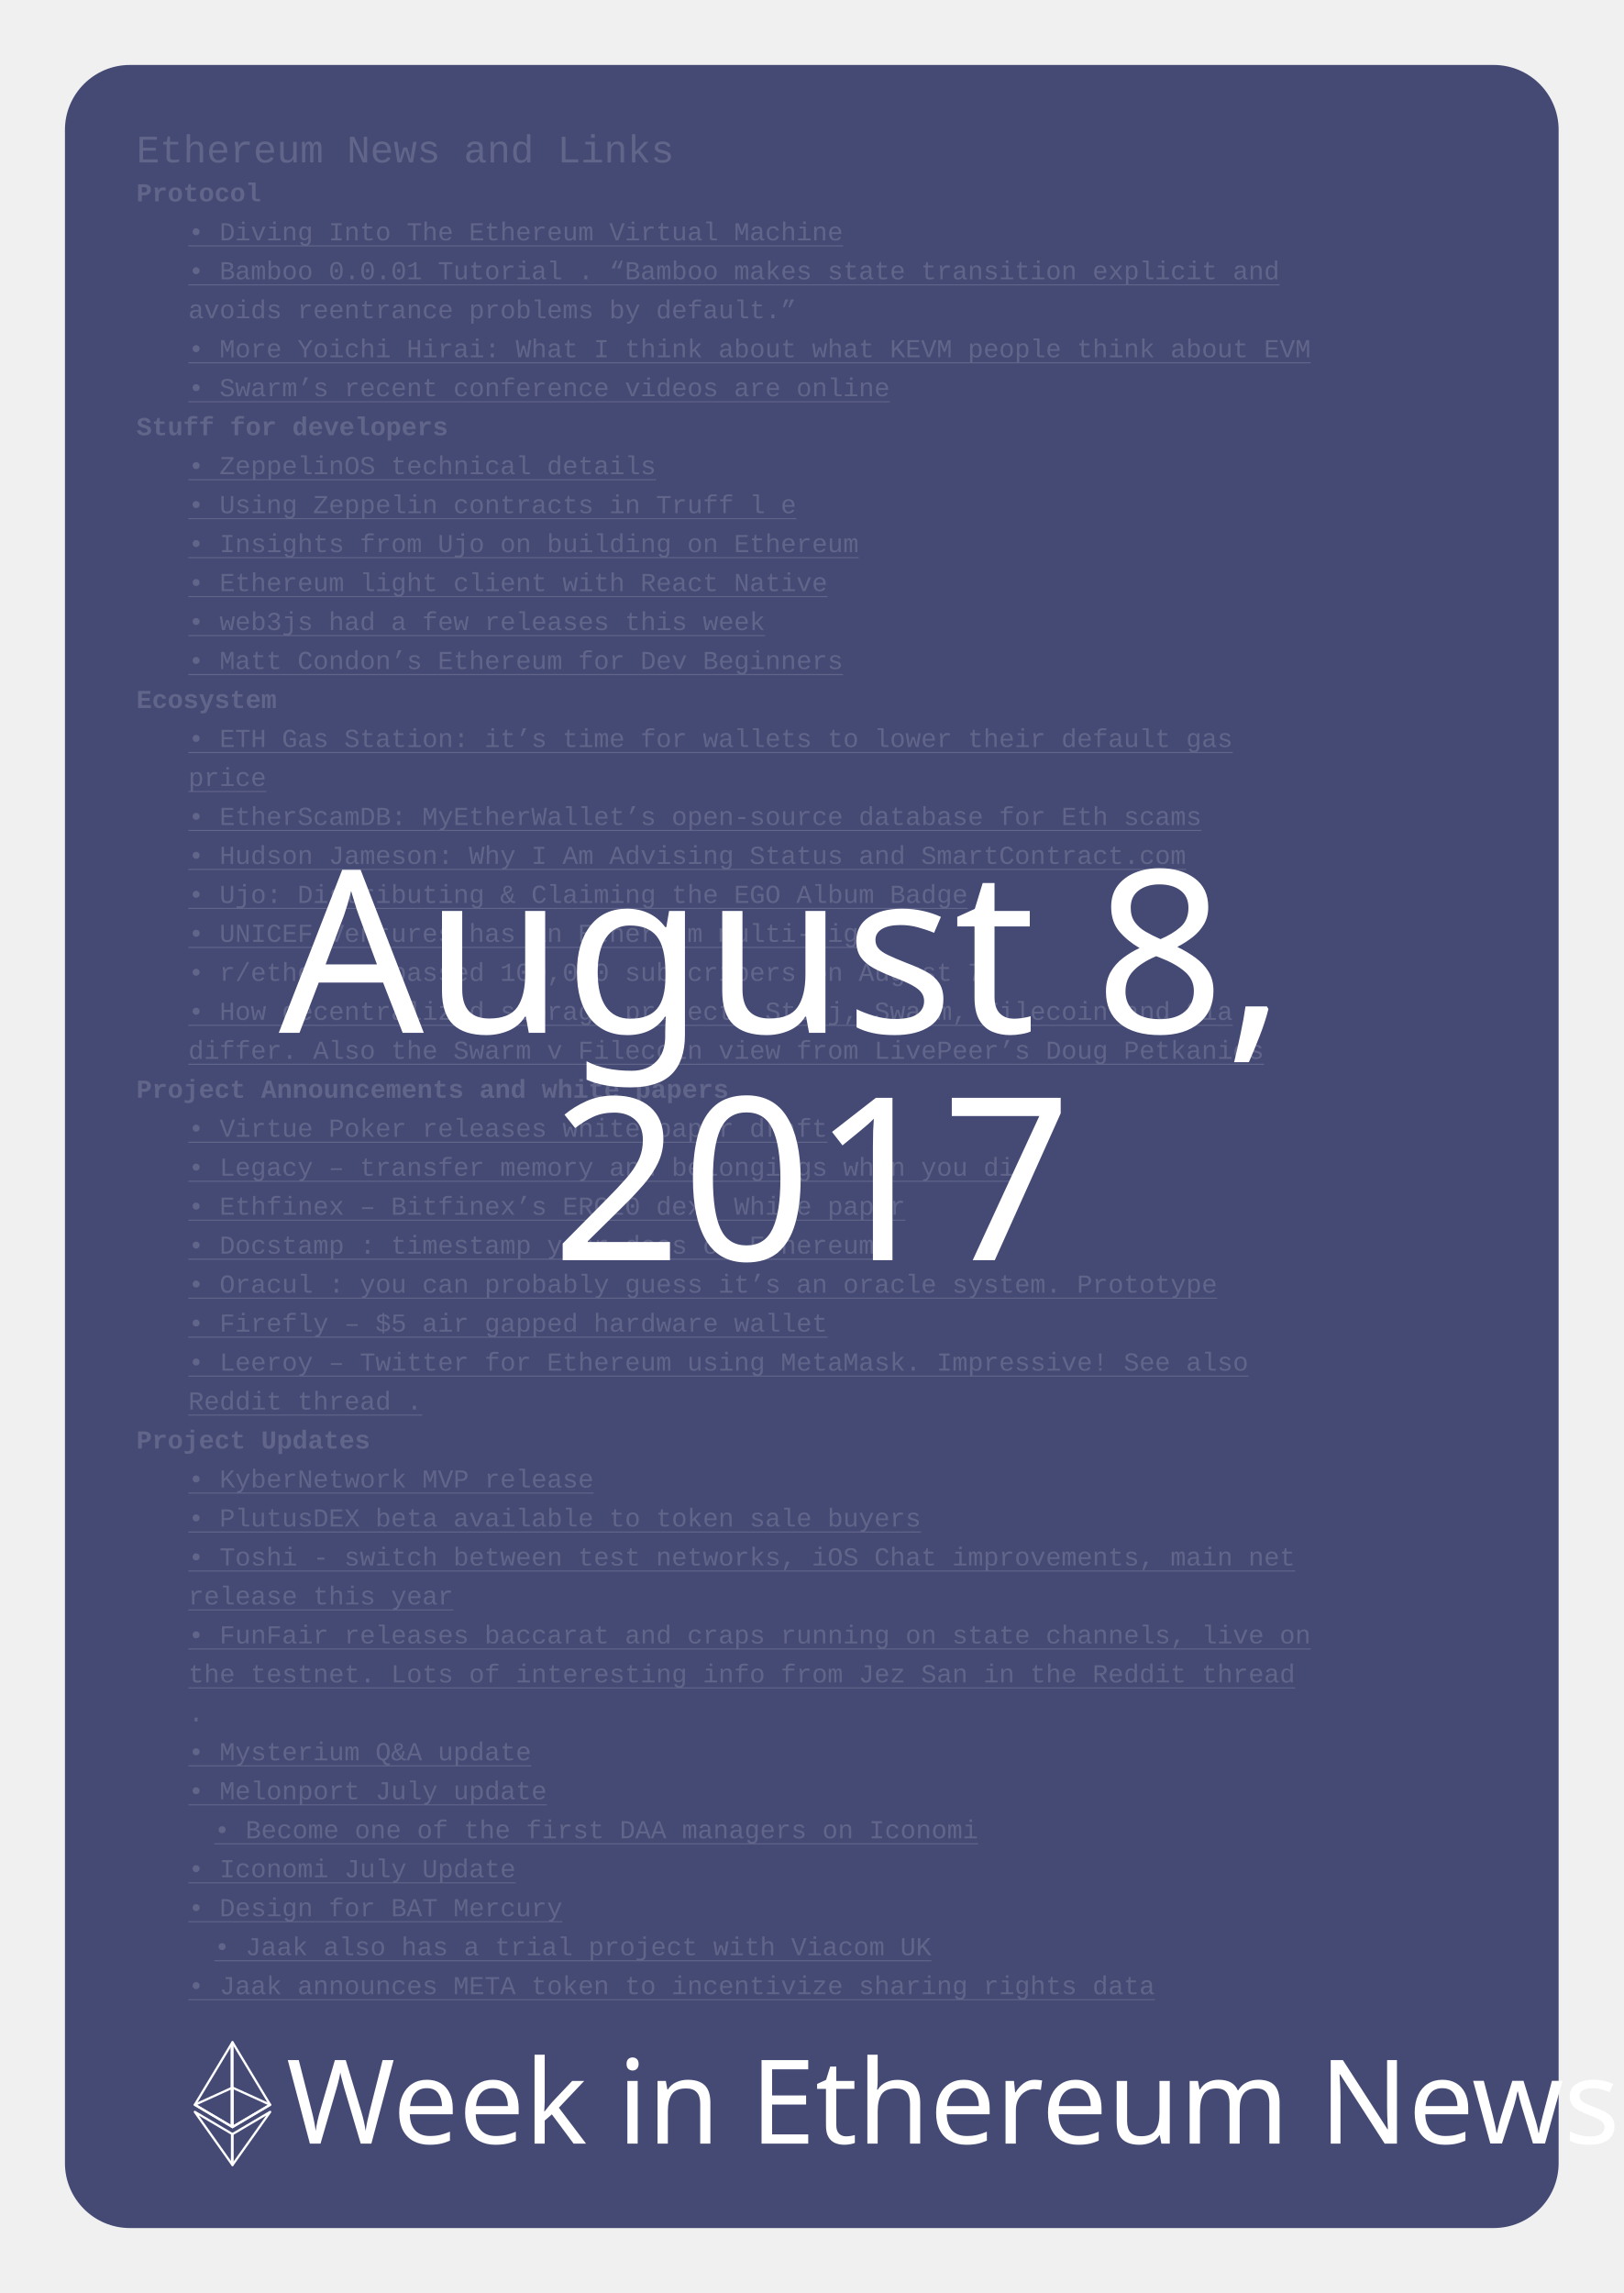
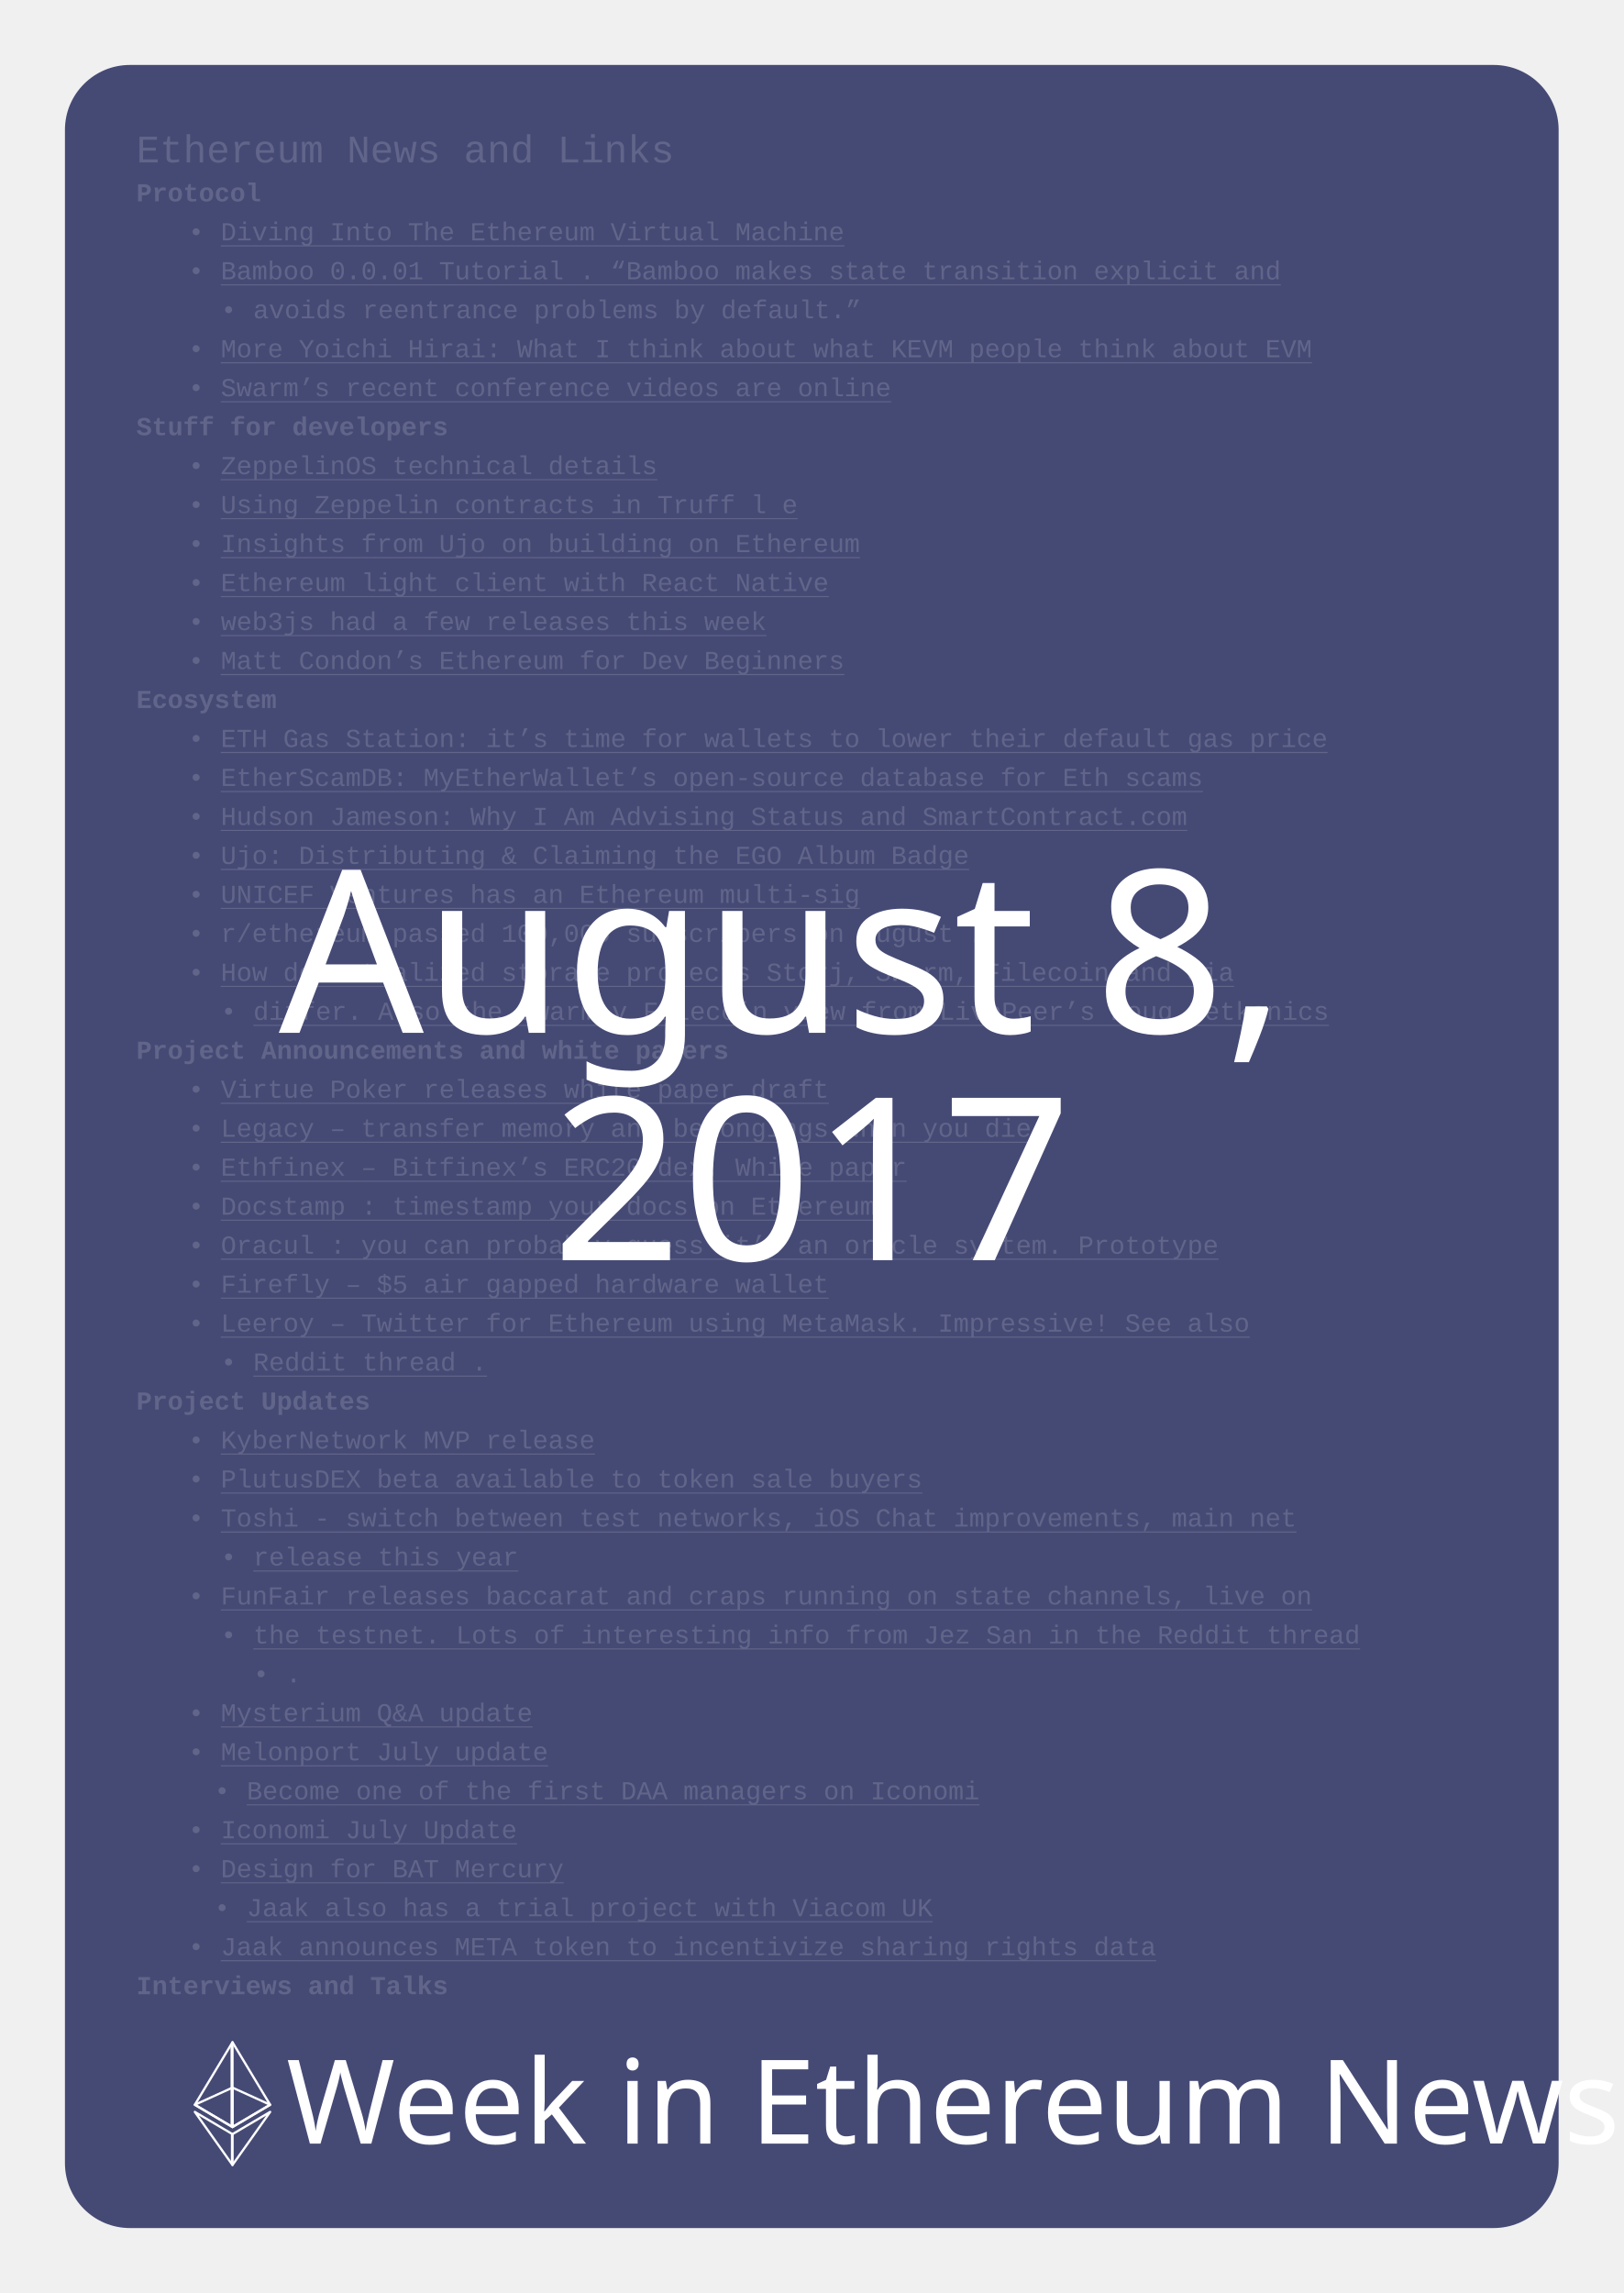
<svg xmlns="http://www.w3.org/2000/svg" width="500" height="706">
  <rect x="20" y="20" width="460" height="666" rx="20" fill="#454A75" />
  <text x="42" y="50" font-size="12" font-family="Courier New" fill="#ffffff" opacity="0.15">Ethereum News and Links</text>
  <text x="42" y="62" font-size="8" font-family="Courier New" fill="#ffffff" opacity="0.15" font-weight="bold">Protocol</text>
-   <text x="58" y="74" font-size="8" font-family="Courier New" fill="#ffffff" opacity="0.15" text-decoration="underline">• Diving Into The Ethereum Virtual Machine</text>
-   <text x="58" y="86" font-size="8" font-family="Courier New" fill="#ffffff" opacity="0.15" text-decoration="underline">• Bamboo 0.0.01 Tutorial . “Bamboo makes state transition explicit and</text>
-   <text x="58" y="98" font-size="8" font-family="Courier New" fill="#ffffff" opacity="0.15">avoids reentrance problems by default.”</text>
-   <text x="58" y="110" font-size="8" font-family="Courier New" fill="#ffffff" opacity="0.15" text-decoration="underline">• More Yoichi Hirai: What I think about what KEVM people think about EVM</text>
-   <text x="58" y="122" font-size="8" font-family="Courier New" fill="#ffffff" opacity="0.15" text-decoration="underline">• Swarm’s recent conference videos are online</text>
+   <text x="58" y="74" font-size="8" font-family="Courier New" fill="#ffffff" opacity="0.15">•</text>
+   <text x="68" y="74" font-size="8" font-family="Courier New" fill="#ffffff" opacity="0.15" text-decoration="underline">Diving Into The Ethereum Virtual Machine</text>
+   <text x="58" y="86" font-size="8" font-family="Courier New" fill="#ffffff" opacity="0.15">•</text>
+   <text x="68" y="86" font-size="8" font-family="Courier New" fill="#ffffff" opacity="0.15" text-decoration="underline">Bamboo 0.0.01 Tutorial . “Bamboo makes state transition explicit and</text>
+   <text x="68" y="98" font-size="8" font-family="Courier New" fill="#ffffff" opacity="0.15">•</text>
+   <text x="78" y="98" font-size="8" font-family="Courier New" fill="#ffffff" opacity="0.15">avoids reentrance problems by default.”</text>
+   <text x="58" y="110" font-size="8" font-family="Courier New" fill="#ffffff" opacity="0.15">•</text>
+   <text x="68" y="110" font-size="8" font-family="Courier New" fill="#ffffff" opacity="0.15" text-decoration="underline">More Yoichi Hirai: What I think about what KEVM people think about EVM</text>
+   <text x="58" y="122" font-size="8" font-family="Courier New" fill="#ffffff" opacity="0.15">•</text>
+   <text x="68" y="122" font-size="8" font-family="Courier New" fill="#ffffff" opacity="0.15" text-decoration="underline">Swarm’s recent conference videos are online</text>
  <text x="42" y="134" font-size="8" font-family="Courier New" fill="#ffffff" opacity="0.15" font-weight="bold">Stuff for developers</text>
-   <text x="58" y="146" font-size="8" font-family="Courier New" fill="#ffffff" opacity="0.15" text-decoration="underline">• ZeppelinOS technical details</text>
-   <text x="58" y="158" font-size="8" font-family="Courier New" fill="#ffffff" opacity="0.15" text-decoration="underline">• Using Zeppelin contracts in Truff l e</text>
-   <text x="58" y="170" font-size="8" font-family="Courier New" fill="#ffffff" opacity="0.15" text-decoration="underline">• Insights from Ujo on building on Ethereum</text>
-   <text x="58" y="182" font-size="8" font-family="Courier New" fill="#ffffff" opacity="0.15" text-decoration="underline">• Ethereum light client with React Native</text>
-   <text x="58" y="194" font-size="8" font-family="Courier New" fill="#ffffff" opacity="0.15" text-decoration="underline">• web3js had a few releases this week</text>
-   <text x="58" y="206" font-size="8" font-family="Courier New" fill="#ffffff" opacity="0.15" text-decoration="underline">• Matt Condon’s Ethereum for Dev Beginners</text>
+   <text x="58" y="146" font-size="8" font-family="Courier New" fill="#ffffff" opacity="0.15">•</text>
+   <text x="68" y="146" font-size="8" font-family="Courier New" fill="#ffffff" opacity="0.15" text-decoration="underline">ZeppelinOS technical details</text>
+   <text x="58" y="158" font-size="8" font-family="Courier New" fill="#ffffff" opacity="0.15">•</text>
+   <text x="68" y="158" font-size="8" font-family="Courier New" fill="#ffffff" opacity="0.15" text-decoration="underline">Using Zeppelin contracts in Truff l e</text>
+   <text x="58" y="170" font-size="8" font-family="Courier New" fill="#ffffff" opacity="0.15">•</text>
+   <text x="68" y="170" font-size="8" font-family="Courier New" fill="#ffffff" opacity="0.15" text-decoration="underline">Insights from Ujo on building on Ethereum</text>
+   <text x="58" y="182" font-size="8" font-family="Courier New" fill="#ffffff" opacity="0.15">•</text>
+   <text x="68" y="182" font-size="8" font-family="Courier New" fill="#ffffff" opacity="0.15" text-decoration="underline">Ethereum light client with React Native</text>
+   <text x="58" y="194" font-size="8" font-family="Courier New" fill="#ffffff" opacity="0.15">•</text>
+   <text x="68" y="194" font-size="8" font-family="Courier New" fill="#ffffff" opacity="0.15" text-decoration="underline">web3js had a few releases this week</text>
+   <text x="58" y="206" font-size="8" font-family="Courier New" fill="#ffffff" opacity="0.15">•</text>
+   <text x="68" y="206" font-size="8" font-family="Courier New" fill="#ffffff" opacity="0.15" text-decoration="underline">Matt Condon’s Ethereum for Dev Beginners</text>
  <text x="42" y="218" font-size="8" font-family="Courier New" fill="#ffffff" opacity="0.15" font-weight="bold">Ecosystem</text>
-   <text x="58" y="230" font-size="8" font-family="Courier New" fill="#ffffff" opacity="0.15" text-decoration="underline">• ETH Gas Station: it’s time for wallets to lower their default gas</text>
-   <text x="58" y="242" font-size="8" font-family="Courier New" fill="#ffffff" opacity="0.15" text-decoration="underline">price</text>
-   <text x="58" y="254" font-size="8" font-family="Courier New" fill="#ffffff" opacity="0.15" text-decoration="underline">• EtherScamDB: MyEtherWallet’s open-source database for Eth scams</text>
-   <text x="58" y="266" font-size="8" font-family="Courier New" fill="#ffffff" opacity="0.15" text-decoration="underline">• Hudson Jameson: Why I Am Advising Status and SmartContract.com</text>
-   <text x="58" y="278" font-size="8" font-family="Courier New" fill="#ffffff" opacity="0.15" text-decoration="underline">• Ujo: Distributing &amp; Claiming the EGO Album Badge</text>
-   <text x="58" y="290" font-size="8" font-family="Courier New" fill="#ffffff" opacity="0.15" text-decoration="underline">• UNICEF Ventures has an Ethereum multi-sig</text>
-   <text x="58" y="302" font-size="8" font-family="Courier New" fill="#ffffff" opacity="0.15">• r/ethereum passed 100,000 subscribers on August 7</text>
-   <text x="58" y="314" font-size="8" font-family="Courier New" fill="#ffffff" opacity="0.15" text-decoration="underline">• How decentralized storage projects Storj, Swarm, Filecoin and Sia</text>
-   <text x="58" y="326" font-size="8" font-family="Courier New" fill="#ffffff" opacity="0.15" text-decoration="underline">differ. Also the Swarm v Filecoin view from LivePeer’s Doug Petkanics</text>
-   <text x="42" y="338" font-size="8" font-family="Courier New" fill="#ffffff" opacity="0.15" font-weight="bold">Project Announcements and white papers</text>
-   <text x="58" y="350" font-size="8" font-family="Courier New" fill="#ffffff" opacity="0.15" text-decoration="underline">• Virtue Poker releases white paper draft</text>
-   <text x="58" y="362" font-size="8" font-family="Courier New" fill="#ffffff" opacity="0.15" text-decoration="underline">• Legacy – transfer memory and belongings when you die</text>
-   <text x="58" y="374" font-size="8" font-family="Courier New" fill="#ffffff" opacity="0.15" text-decoration="underline">• Ethfinex – Bitfinex’s ERC20 dex. White paper</text>
-   <text x="58" y="386" font-size="8" font-family="Courier New" fill="#ffffff" opacity="0.15" text-decoration="underline">• Docstamp : timestamp your docs on Ethereum</text>
-   <text x="58" y="398" font-size="8" font-family="Courier New" fill="#ffffff" opacity="0.15" text-decoration="underline">• Oracul : you can probably guess it’s an oracle system. Prototype</text>
-   <text x="58" y="410" font-size="8" font-family="Courier New" fill="#ffffff" opacity="0.15" text-decoration="underline">• Firefly – $5 air gapped hardware wallet</text>
-   <text x="58" y="422" font-size="8" font-family="Courier New" fill="#ffffff" opacity="0.15" text-decoration="underline">• Leeroy – Twitter for Ethereum using MetaMask. Impressive! See also</text>
-   <text x="58" y="434" font-size="8" font-family="Courier New" fill="#ffffff" opacity="0.15" text-decoration="underline">Reddit thread .</text>
-   <text x="42" y="446" font-size="8" font-family="Courier New" fill="#ffffff" opacity="0.15" font-weight="bold">Project Updates</text>
-   <text x="58" y="458" font-size="8" font-family="Courier New" fill="#ffffff" opacity="0.15" text-decoration="underline">• KyberNetwork MVP release</text>
-   <text x="58" y="470" font-size="8" font-family="Courier New" fill="#ffffff" opacity="0.15" text-decoration="underline">• PlutusDEX beta available to token sale buyers</text>
-   <text x="58" y="482" font-size="8" font-family="Courier New" fill="#ffffff" opacity="0.15" text-decoration="underline">• Toshi - switch between test networks, iOS Chat improvements, main net</text>
-   <text x="58" y="494" font-size="8" font-family="Courier New" fill="#ffffff" opacity="0.15" text-decoration="underline">release this year</text>
-   <text x="58" y="506" font-size="8" font-family="Courier New" fill="#ffffff" opacity="0.15" text-decoration="underline">• FunFair releases baccarat and craps running on state channels, live on</text>
-   <text x="58" y="518" font-size="8" font-family="Courier New" fill="#ffffff" opacity="0.15" text-decoration="underline">the testnet. Lots of interesting info from Jez San in the Reddit thread</text>
-   <text x="58" y="530" font-size="8" font-family="Courier New" fill="#ffffff" opacity="0.15">.</text>
-   <text x="58" y="542" font-size="8" font-family="Courier New" fill="#ffffff" opacity="0.15" text-decoration="underline">• Mysterium Q&amp;A update</text>
-   <text x="58" y="554" font-size="8" font-family="Courier New" fill="#ffffff" opacity="0.15" text-decoration="underline">• Melonport July update</text>
-   <text x="66" y="566" font-size="8" font-family="Courier New" fill="#ffffff" opacity="0.15" text-decoration="underline">• Become one of the first DAA managers on Iconomi</text>
-   <text x="58" y="578" font-size="8" font-family="Courier New" fill="#ffffff" opacity="0.15" text-decoration="underline">• Iconomi July Update</text>
-   <text x="58" y="590" font-size="8" font-family="Courier New" fill="#ffffff" opacity="0.15" text-decoration="underline">• Design for BAT Mercury</text>
-   <text x="66" y="602" font-size="8" font-family="Courier New" fill="#ffffff" opacity="0.15" text-decoration="underline">• Jaak also has a trial project with Viacom UK</text>
-   <text x="58" y="614" font-size="8" font-family="Courier New" fill="#ffffff" opacity="0.15" text-decoration="underline">• Jaak announces META token to incentivize sharing rights data</text>
+   <text x="58" y="230" font-size="8" font-family="Courier New" fill="#ffffff" opacity="0.15">•</text>
+   <text x="68" y="230" font-size="8" font-family="Courier New" fill="#ffffff" opacity="0.15" text-decoration="underline">ETH Gas Station: it’s time for wallets to lower their default gas price</text>
+   <text x="58" y="242" font-size="8" font-family="Courier New" fill="#ffffff" opacity="0.15">•</text>
+   <text x="68" y="242" font-size="8" font-family="Courier New" fill="#ffffff" opacity="0.15" text-decoration="underline">EtherScamDB: MyEtherWallet’s open-source database for Eth scams</text>
+   <text x="58" y="254" font-size="8" font-family="Courier New" fill="#ffffff" opacity="0.15">•</text>
+   <text x="68" y="254" font-size="8" font-family="Courier New" fill="#ffffff" opacity="0.15" text-decoration="underline">Hudson Jameson: Why I Am Advising Status and SmartContract.com</text>
+   <text x="58" y="266" font-size="8" font-family="Courier New" fill="#ffffff" opacity="0.15">•</text>
+   <text x="68" y="266" font-size="8" font-family="Courier New" fill="#ffffff" opacity="0.15" text-decoration="underline">Ujo: Distributing &amp; Claiming the EGO Album Badge</text>
+   <text x="58" y="278" font-size="8" font-family="Courier New" fill="#ffffff" opacity="0.15">•</text>
+   <text x="68" y="278" font-size="8" font-family="Courier New" fill="#ffffff" opacity="0.15" text-decoration="underline">UNICEF Ventures has an Ethereum multi-sig</text>
+   <text x="58" y="290" font-size="8" font-family="Courier New" fill="#ffffff" opacity="0.15">•</text>
+   <text x="68" y="290" font-size="8" font-family="Courier New" fill="#ffffff" opacity="0.15">r/ethereum passed 100,000 subscribers on August 7</text>
+   <text x="58" y="302" font-size="8" font-family="Courier New" fill="#ffffff" opacity="0.15">•</text>
+   <text x="68" y="302" font-size="8" font-family="Courier New" fill="#ffffff" opacity="0.15" text-decoration="underline">How decentralized storage projects Storj, Swarm, Filecoin and Sia</text>
+   <text x="68" y="314" font-size="8" font-family="Courier New" fill="#ffffff" opacity="0.15">•</text>
+   <text x="78" y="314" font-size="8" font-family="Courier New" fill="#ffffff" opacity="0.15" text-decoration="underline">differ. Also the Swarm v Filecoin view from LivePeer’s Doug Petkanics</text>
+   <text x="42" y="326" font-size="8" font-family="Courier New" fill="#ffffff" opacity="0.15" font-weight="bold">Project Announcements and white papers</text>
+   <text x="58" y="338" font-size="8" font-family="Courier New" fill="#ffffff" opacity="0.15">•</text>
+   <text x="68" y="338" font-size="8" font-family="Courier New" fill="#ffffff" opacity="0.15" text-decoration="underline">Virtue Poker releases white paper draft</text>
+   <text x="58" y="350" font-size="8" font-family="Courier New" fill="#ffffff" opacity="0.15">•</text>
+   <text x="68" y="350" font-size="8" font-family="Courier New" fill="#ffffff" opacity="0.15" text-decoration="underline">Legacy – transfer memory and belongings when you die</text>
+   <text x="58" y="362" font-size="8" font-family="Courier New" fill="#ffffff" opacity="0.15">•</text>
+   <text x="68" y="362" font-size="8" font-family="Courier New" fill="#ffffff" opacity="0.15" text-decoration="underline">Ethfinex – Bitfinex’s ERC20 dex. White paper</text>
+   <text x="58" y="374" font-size="8" font-family="Courier New" fill="#ffffff" opacity="0.15">•</text>
+   <text x="68" y="374" font-size="8" font-family="Courier New" fill="#ffffff" opacity="0.15" text-decoration="underline">Docstamp : timestamp your docs on Ethereum</text>
+   <text x="58" y="386" font-size="8" font-family="Courier New" fill="#ffffff" opacity="0.15">•</text>
+   <text x="68" y="386" font-size="8" font-family="Courier New" fill="#ffffff" opacity="0.15" text-decoration="underline">Oracul : you can probably guess it’s an oracle system. Prototype</text>
+   <text x="58" y="398" font-size="8" font-family="Courier New" fill="#ffffff" opacity="0.15">•</text>
+   <text x="68" y="398" font-size="8" font-family="Courier New" fill="#ffffff" opacity="0.15" text-decoration="underline">Firefly – $5 air gapped hardware wallet</text>
+   <text x="58" y="410" font-size="8" font-family="Courier New" fill="#ffffff" opacity="0.15">•</text>
+   <text x="68" y="410" font-size="8" font-family="Courier New" fill="#ffffff" opacity="0.15" text-decoration="underline">Leeroy – Twitter for Ethereum using MetaMask. Impressive! See also</text>
+   <text x="68" y="422" font-size="8" font-family="Courier New" fill="#ffffff" opacity="0.15">•</text>
+   <text x="78" y="422" font-size="8" font-family="Courier New" fill="#ffffff" opacity="0.15" text-decoration="underline">Reddit thread .</text>
+   <text x="42" y="434" font-size="8" font-family="Courier New" fill="#ffffff" opacity="0.15" font-weight="bold">Project Updates</text>
+   <text x="58" y="446" font-size="8" font-family="Courier New" fill="#ffffff" opacity="0.15">•</text>
+   <text x="68" y="446" font-size="8" font-family="Courier New" fill="#ffffff" opacity="0.15" text-decoration="underline">KyberNetwork MVP release</text>
+   <text x="58" y="458" font-size="8" font-family="Courier New" fill="#ffffff" opacity="0.15">•</text>
+   <text x="68" y="458" font-size="8" font-family="Courier New" fill="#ffffff" opacity="0.15" text-decoration="underline">PlutusDEX beta available to token sale buyers</text>
+   <text x="58" y="470" font-size="8" font-family="Courier New" fill="#ffffff" opacity="0.15">•</text>
+   <text x="68" y="470" font-size="8" font-family="Courier New" fill="#ffffff" opacity="0.15" text-decoration="underline">Toshi - switch between test networks, iOS Chat improvements, main net</text>
+   <text x="68" y="482" font-size="8" font-family="Courier New" fill="#ffffff" opacity="0.15">•</text>
+   <text x="78" y="482" font-size="8" font-family="Courier New" fill="#ffffff" opacity="0.15" text-decoration="underline">release this year</text>
+   <text x="58" y="494" font-size="8" font-family="Courier New" fill="#ffffff" opacity="0.15">•</text>
+   <text x="68" y="494" font-size="8" font-family="Courier New" fill="#ffffff" opacity="0.15" text-decoration="underline">FunFair releases baccarat and craps running on state channels, live on</text>
+   <text x="68" y="506" font-size="8" font-family="Courier New" fill="#ffffff" opacity="0.15">•</text>
+   <text x="78" y="506" font-size="8" font-family="Courier New" fill="#ffffff" opacity="0.15" text-decoration="underline">the testnet. Lots of interesting info from Jez San in the Reddit thread</text>
+   <text x="78" y="518" font-size="8" font-family="Courier New" fill="#ffffff" opacity="0.15">•</text>
+   <text x="88" y="518" font-size="8" font-family="Courier New" fill="#ffffff" opacity="0.15">.</text>
+   <text x="58" y="530" font-size="8" font-family="Courier New" fill="#ffffff" opacity="0.15">•</text>
+   <text x="68" y="530" font-size="8" font-family="Courier New" fill="#ffffff" opacity="0.15" text-decoration="underline">Mysterium Q&amp;A update</text>
+   <text x="58" y="542" font-size="8" font-family="Courier New" fill="#ffffff" opacity="0.15">•</text>
+   <text x="68" y="542" font-size="8" font-family="Courier New" fill="#ffffff" opacity="0.15" text-decoration="underline">Melonport July update</text>
+   <text x="66" y="554" font-size="8" font-family="Courier New" fill="#ffffff" opacity="0.15">•</text>
+   <text x="76" y="554" font-size="8" font-family="Courier New" fill="#ffffff" opacity="0.15" text-decoration="underline">Become one of the first DAA managers on Iconomi</text>
+   <text x="58" y="566" font-size="8" font-family="Courier New" fill="#ffffff" opacity="0.15">•</text>
+   <text x="68" y="566" font-size="8" font-family="Courier New" fill="#ffffff" opacity="0.15" text-decoration="underline">Iconomi July Update</text>
+   <text x="58" y="578" font-size="8" font-family="Courier New" fill="#ffffff" opacity="0.15">•</text>
+   <text x="68" y="578" font-size="8" font-family="Courier New" fill="#ffffff" opacity="0.15" text-decoration="underline">Design for BAT Mercury</text>
+   <text x="66" y="590" font-size="8" font-family="Courier New" fill="#ffffff" opacity="0.15">•</text>
+   <text x="76" y="590" font-size="8" font-family="Courier New" fill="#ffffff" opacity="0.15" text-decoration="underline">Jaak also has a trial project with Viacom UK</text>
+   <text x="58" y="602" font-size="8" font-family="Courier New" fill="#ffffff" opacity="0.15">•</text>
+   <text x="68" y="602" font-size="8" font-family="Courier New" fill="#ffffff" opacity="0.15" text-decoration="underline">Jaak announces META token to incentivize sharing rights data</text>
+   <text x="42" y="614" font-size="8" font-family="Courier New" fill="#ffffff" opacity="0.15" font-weight="bold">Interviews and Talks</text>
  <text fill="#ffffff" font-family="Calibri" font-size="70" font-weight="300" text-anchor="middle">
    <tspan x="250" y="318">August 8,</tspan>
    <tspan x="250" y="388">2017</tspan>
  </text>
  <g transform="translate(20, 300) scale(0.8)">
    <path d="m64.496 411-.317 1.076v31.228l.317.316 14.495-8.568L64.496 411Z" stroke="#fff" stroke-width=".866" stroke-linecap="round" stroke-linejoin="round" fill="none" />
    <path d="M64.496 411 50 435.052l14.496 8.568V411Zm0 35.365-.179.218v11.124l.179.521L79 437.801l-14.504 8.564Z" stroke="#fff" stroke-width=".866" stroke-linecap="round" stroke-linejoin="round" fill="none" />
    <path d="M64.496 458.228v-11.863L50 437.801l14.496 20.427Zm0-14.608 14.495-8.568-14.495-6.589v15.157ZM50 435.052l14.496 8.568v-15.157L50 435.052Z" stroke="#fff" stroke-width=".866" stroke-linecap="round" stroke-linejoin="round" fill="none" />
  </g>
  <text fill="#ffffff" font-family="Calibri" font-size="36" x="88.195" y="660">Week in Ethereum News</text>
</svg>
